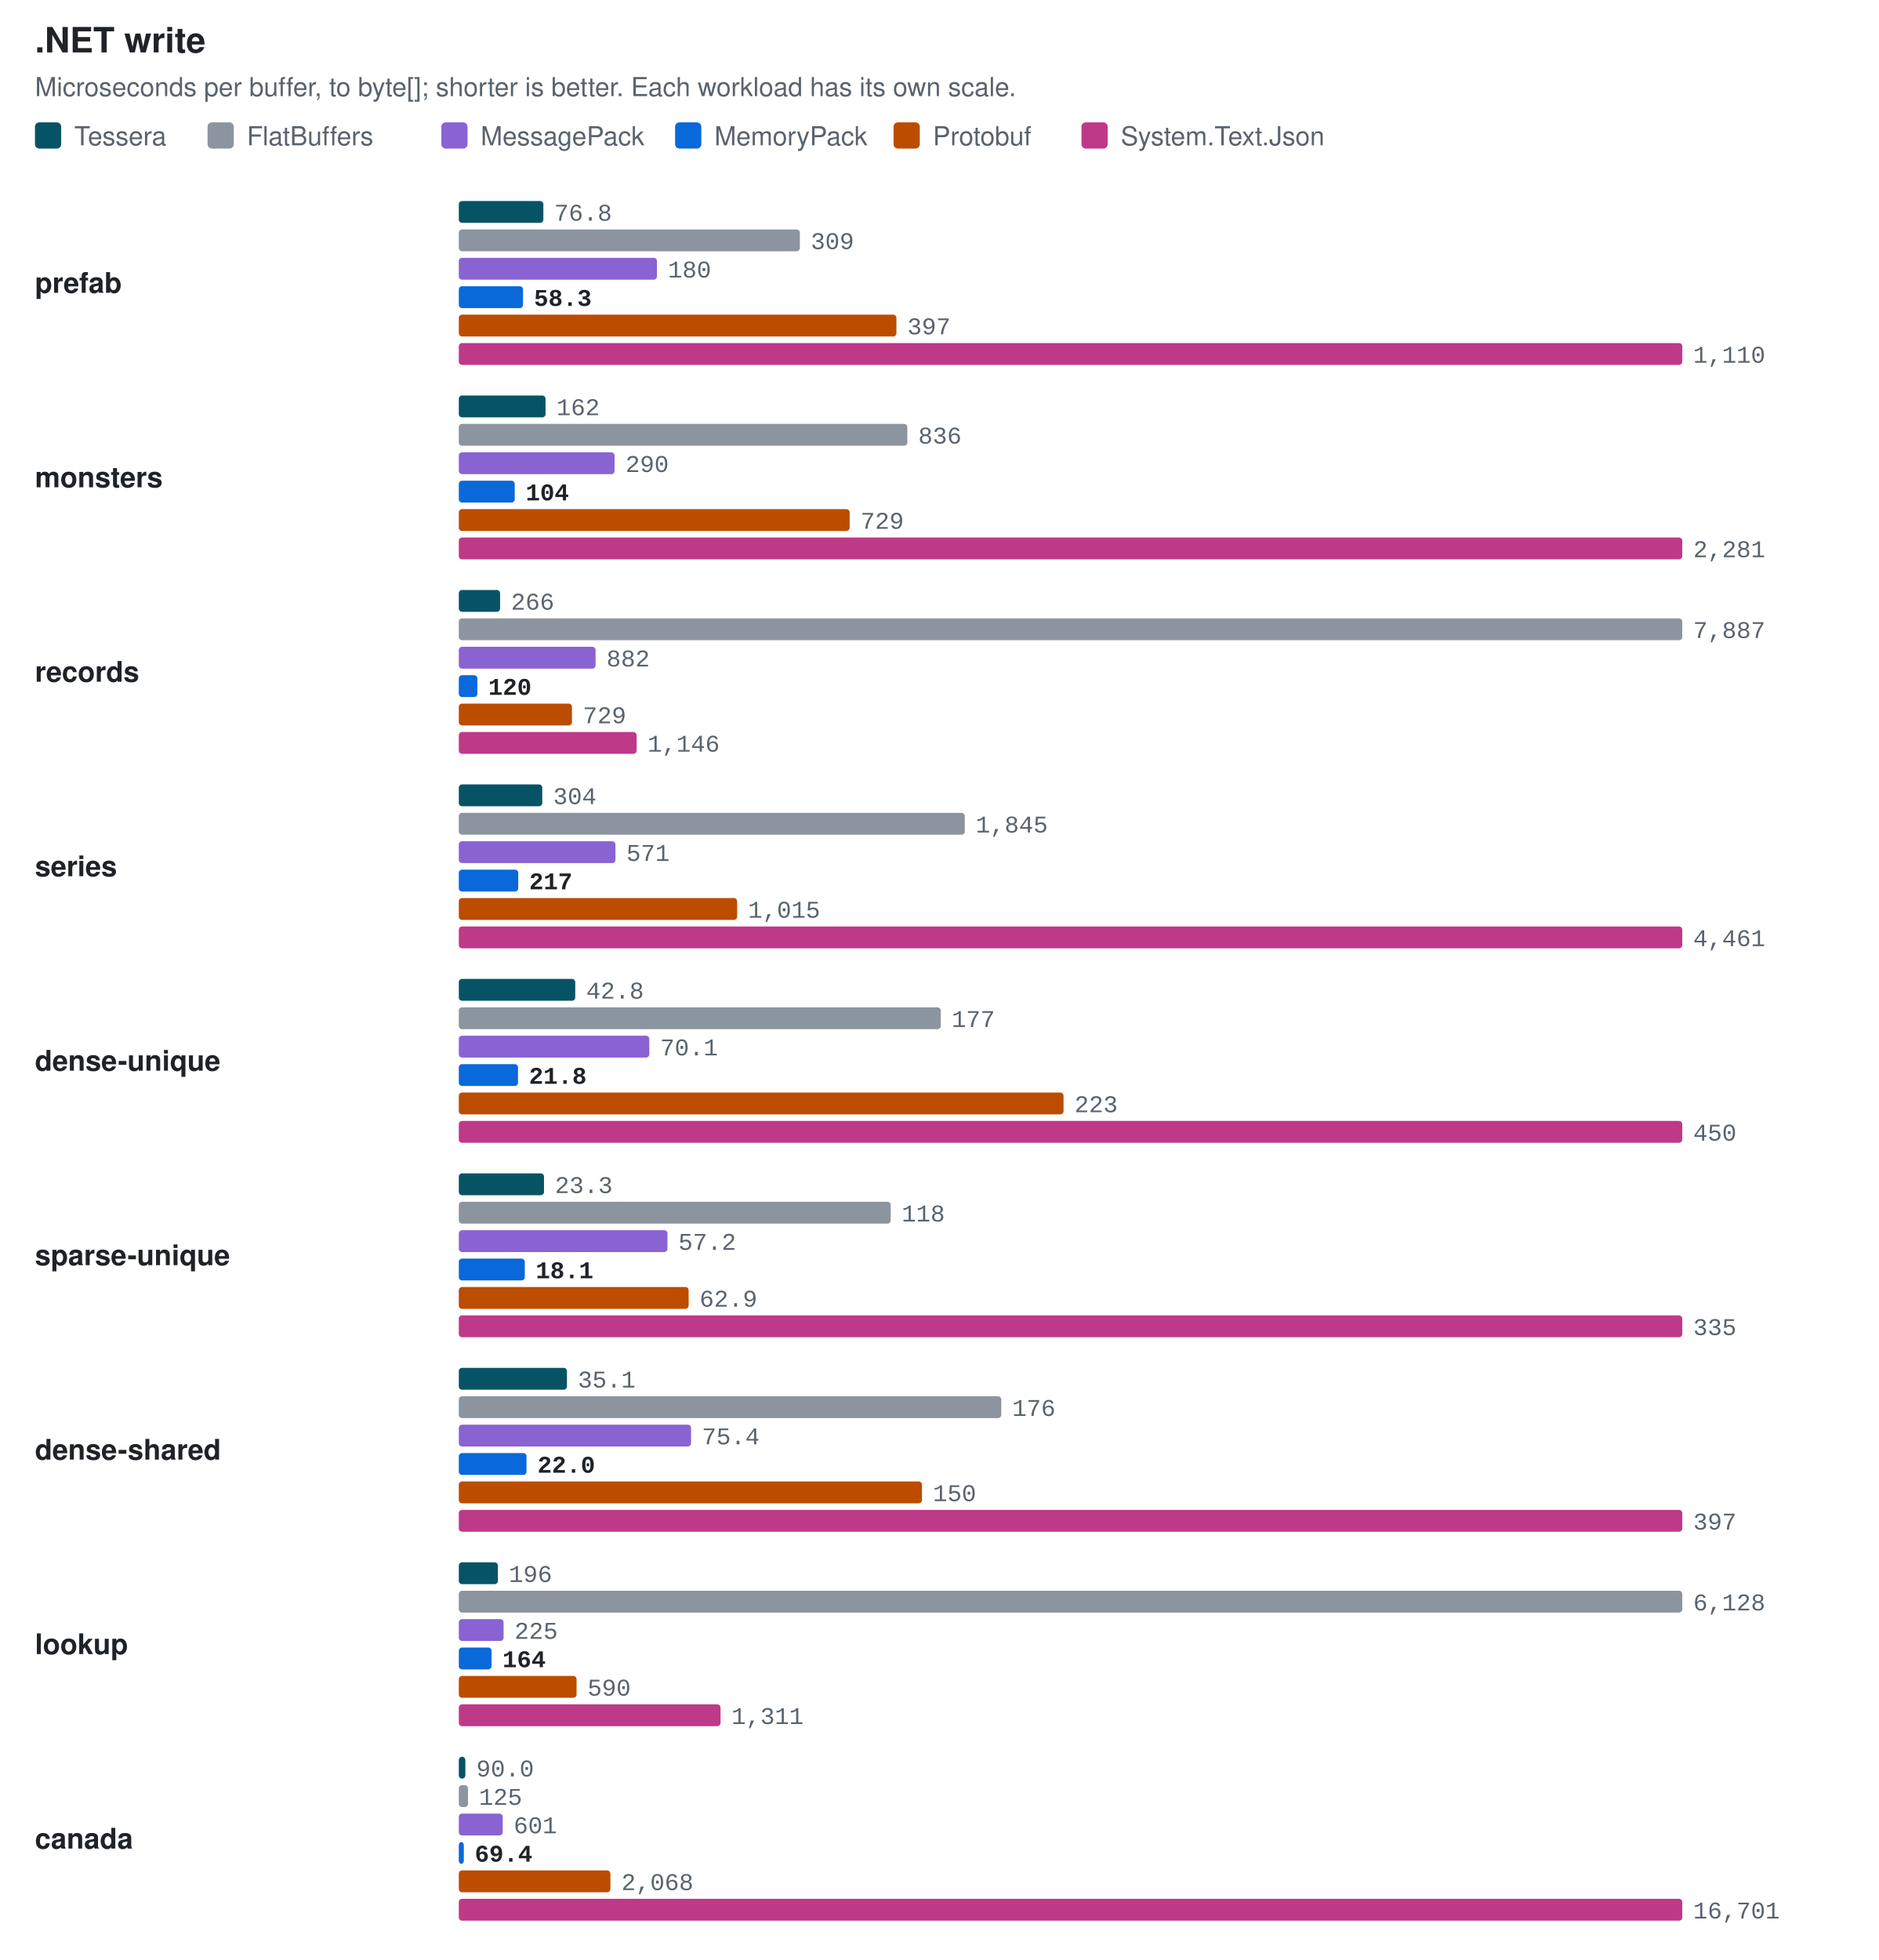
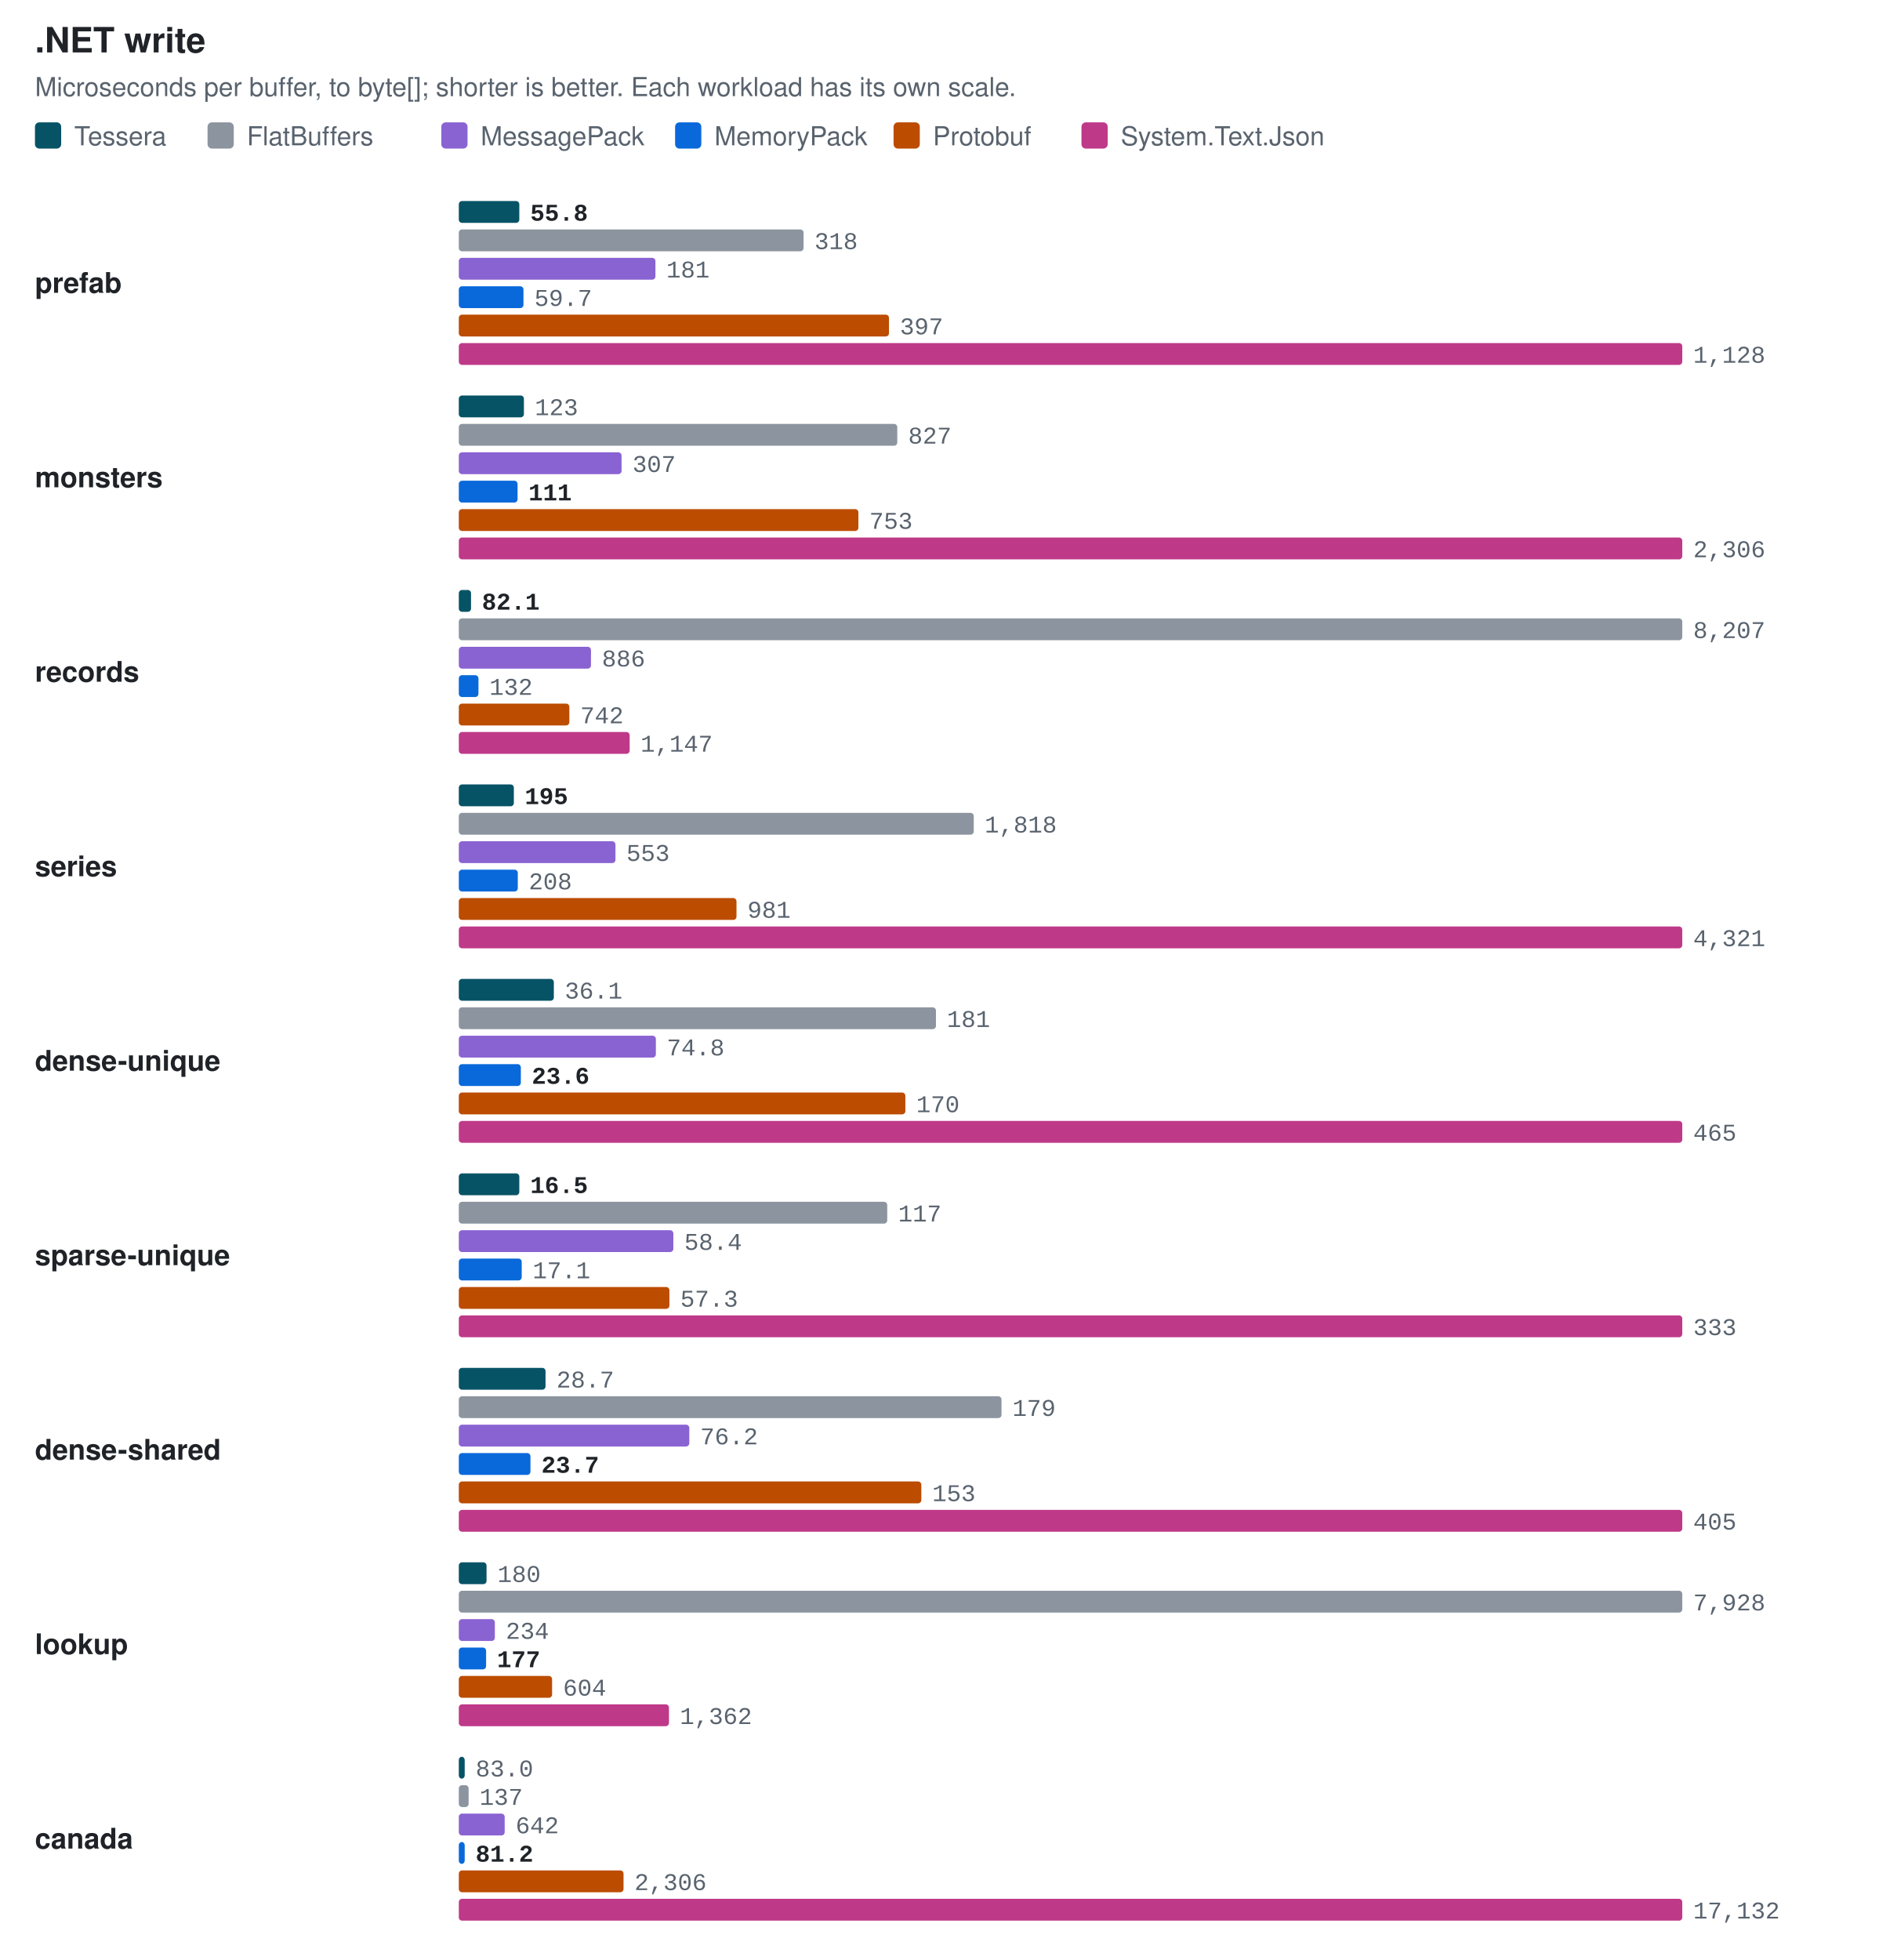
<svg xmlns="http://www.w3.org/2000/svg" width="860" height="897" viewBox="0 0 860 897" font-family="-apple-system, BlinkMacSystemFont, 'Segoe UI', Helvetica, Arial, sans-serif">
  <text x="16" y="24" fill="#1f2328" font-size="16" text-anchor="start" font-weight="600">.NET write</text>
  <text x="16" y="44" fill="#59636e" font-size="12" text-anchor="start">Microseconds per buffer, to byte[]; shorter is better. Each workload has its own scale.</text>
  <rect x="16" y="56" width="12" height="12" rx="2" fill="#075366" />
  <text x="34" y="66.5" fill="#59636e" font-size="12" text-anchor="start">Tessera</text>
  <rect x="95" y="56" width="12" height="12" rx="2" fill="#8c959f" />
  <text x="113" y="66.5" fill="#59636e" font-size="12" text-anchor="start">FlatBuffers</text>
  <rect x="202" y="56" width="12" height="12" rx="2" fill="#8a63d2" />
  <text x="220" y="66.5" fill="#59636e" font-size="12" text-anchor="start">MessagePack</text>
  <rect x="309" y="56" width="12" height="12" rx="2" fill="#0969da" />
  <text x="327" y="66.5" fill="#59636e" font-size="12" text-anchor="start">MemoryPack</text>
  <rect x="409" y="56" width="12" height="12" rx="2" fill="#bc4c00" />
  <text x="427" y="66.5" fill="#59636e" font-size="12" text-anchor="start">Protobuf</text>
  <rect x="495" y="56" width="12" height="12" rx="2" fill="#bf3989" />
  <text x="513" y="66.5" fill="#59636e" font-size="12" text-anchor="start">System.Text.Json</text>
  <text x="16" y="134" fill="#1f2328" font-size="13" text-anchor="start" font-weight="600">prefab</text>
-   <rect x="210" y="92" width="38.7" height="10" rx="1.5" fill="#075366" />
-   <text x="253.7" y="101" fill="#59636e" font-size="11" text-anchor="start" font-family="ui-monospace, SFMono-Regular, Consolas, 'Liberation Mono', monospace">76.8</text>
-   <rect x="210" y="105" width="156.1" height="10" rx="1.5" fill="#8c959f" />
-   <text x="371.1" y="114" fill="#59636e" font-size="11" text-anchor="start" font-family="ui-monospace, SFMono-Regular, Consolas, 'Liberation Mono', monospace">309</text>
-   <rect x="210" y="118" width="90.7" height="10" rx="1.5" fill="#8a63d2" />
-   <text x="305.7" y="127" fill="#59636e" font-size="11" text-anchor="start" font-family="ui-monospace, SFMono-Regular, Consolas, 'Liberation Mono', monospace">180</text>
-   <rect x="210" y="131" width="29.4" height="10" rx="1.5" fill="#0969da" />
-   <text x="244.4" y="140" fill="#1f2328" font-size="11" text-anchor="start" font-weight="600" font-family="ui-monospace, SFMono-Regular, Consolas, 'Liberation Mono', monospace">58.3</text>
-   <rect x="210" y="144" width="200.3" height="10" rx="1.5" fill="#bc4c00" />
-   <text x="415.3" y="153" fill="#59636e" font-size="11" text-anchor="start" font-family="ui-monospace, SFMono-Regular, Consolas, 'Liberation Mono', monospace">397</text>
+   <rect x="210" y="92" width="27.7" height="10" rx="1.5" fill="#075366" />
+   <text x="242.7" y="101" fill="#1f2328" font-size="11" text-anchor="start" font-weight="600" font-family="ui-monospace, SFMono-Regular, Consolas, 'Liberation Mono', monospace">55.8</text>
+   <rect x="210" y="105" width="157.8" height="10" rx="1.5" fill="#8c959f" />
+   <text x="372.8" y="114" fill="#59636e" font-size="11" text-anchor="start" font-family="ui-monospace, SFMono-Regular, Consolas, 'Liberation Mono', monospace">318</text>
+   <rect x="210" y="118" width="90" height="10" rx="1.5" fill="#8a63d2" />
+   <text x="305" y="127" fill="#59636e" font-size="11" text-anchor="start" font-family="ui-monospace, SFMono-Regular, Consolas, 'Liberation Mono', monospace">181</text>
+   <rect x="210" y="131" width="29.6" height="10" rx="1.5" fill="#0969da" />
+   <text x="244.6" y="140" fill="#59636e" font-size="11" text-anchor="start" font-family="ui-monospace, SFMono-Regular, Consolas, 'Liberation Mono', monospace">59.7</text>
+   <rect x="210" y="144" width="196.9" height="10" rx="1.5" fill="#bc4c00" />
+   <text x="411.9" y="153" fill="#59636e" font-size="11" text-anchor="start" font-family="ui-monospace, SFMono-Regular, Consolas, 'Liberation Mono', monospace">397</text>
  <rect x="210" y="157" width="560" height="10" rx="1.5" fill="#bf3989" />
-   <text x="775" y="166" fill="#59636e" font-size="11" text-anchor="start" font-family="ui-monospace, SFMono-Regular, Consolas, 'Liberation Mono', monospace">1,110</text>
+   <text x="775" y="166" fill="#59636e" font-size="11" text-anchor="start" font-family="ui-monospace, SFMono-Regular, Consolas, 'Liberation Mono', monospace">1,128</text>
  <text x="16" y="223" fill="#1f2328" font-size="13" text-anchor="start" font-weight="600">monsters</text>
-   <rect x="210" y="181" width="39.7" height="10" rx="1.5" fill="#075366" />
-   <text x="254.7" y="190" fill="#59636e" font-size="11" text-anchor="start" font-family="ui-monospace, SFMono-Regular, Consolas, 'Liberation Mono', monospace">162</text>
-   <rect x="210" y="194" width="205.3" height="10" rx="1.5" fill="#8c959f" />
-   <text x="420.3" y="203" fill="#59636e" font-size="11" text-anchor="start" font-family="ui-monospace, SFMono-Regular, Consolas, 'Liberation Mono', monospace">836</text>
-   <rect x="210" y="207" width="71.3" height="10" rx="1.5" fill="#8a63d2" />
-   <text x="286.3" y="216" fill="#59636e" font-size="11" text-anchor="start" font-family="ui-monospace, SFMono-Regular, Consolas, 'Liberation Mono', monospace">290</text>
-   <rect x="210" y="220" width="25.6" height="10" rx="1.5" fill="#0969da" />
-   <text x="240.6" y="229" fill="#1f2328" font-size="11" text-anchor="start" font-weight="600" font-family="ui-monospace, SFMono-Regular, Consolas, 'Liberation Mono', monospace">104</text>
-   <rect x="210" y="233" width="178.9" height="10" rx="1.5" fill="#bc4c00" />
-   <text x="393.9" y="242" fill="#59636e" font-size="11" text-anchor="start" font-family="ui-monospace, SFMono-Regular, Consolas, 'Liberation Mono', monospace">729</text>
+   <rect x="210" y="181" width="29.8" height="10" rx="1.5" fill="#075366" />
+   <text x="244.8" y="190" fill="#59636e" font-size="11" text-anchor="start" font-family="ui-monospace, SFMono-Regular, Consolas, 'Liberation Mono', monospace">123</text>
+   <rect x="210" y="194" width="200.7" height="10" rx="1.5" fill="#8c959f" />
+   <text x="415.7" y="203" fill="#59636e" font-size="11" text-anchor="start" font-family="ui-monospace, SFMono-Regular, Consolas, 'Liberation Mono', monospace">827</text>
+   <rect x="210" y="207" width="74.5" height="10" rx="1.5" fill="#8a63d2" />
+   <text x="289.5" y="216" fill="#59636e" font-size="11" text-anchor="start" font-family="ui-monospace, SFMono-Regular, Consolas, 'Liberation Mono', monospace">307</text>
+   <rect x="210" y="220" width="26.9" height="10" rx="1.5" fill="#0969da" />
+   <text x="241.9" y="229" fill="#1f2328" font-size="11" text-anchor="start" font-weight="600" font-family="ui-monospace, SFMono-Regular, Consolas, 'Liberation Mono', monospace">111</text>
+   <rect x="210" y="233" width="182.9" height="10" rx="1.5" fill="#bc4c00" />
+   <text x="397.9" y="242" fill="#59636e" font-size="11" text-anchor="start" font-family="ui-monospace, SFMono-Regular, Consolas, 'Liberation Mono', monospace">753</text>
  <rect x="210" y="246" width="560" height="10" rx="1.5" fill="#bf3989" />
-   <text x="775" y="255" fill="#59636e" font-size="11" text-anchor="start" font-family="ui-monospace, SFMono-Regular, Consolas, 'Liberation Mono', monospace">2,281</text>
+   <text x="775" y="255" fill="#59636e" font-size="11" text-anchor="start" font-family="ui-monospace, SFMono-Regular, Consolas, 'Liberation Mono', monospace">2,306</text>
  <text x="16" y="312" fill="#1f2328" font-size="13" text-anchor="start" font-weight="600">records</text>
-   <rect x="210" y="270" width="18.9" height="10" rx="1.5" fill="#075366" />
-   <text x="233.9" y="279" fill="#59636e" font-size="11" text-anchor="start" font-family="ui-monospace, SFMono-Regular, Consolas, 'Liberation Mono', monospace">266</text>
+   <rect x="210" y="270" width="5.6" height="10" rx="1.5" fill="#075366" />
+   <text x="220.6" y="279" fill="#1f2328" font-size="11" text-anchor="start" font-weight="600" font-family="ui-monospace, SFMono-Regular, Consolas, 'Liberation Mono', monospace">82.1</text>
  <rect x="210" y="283" width="560" height="10" rx="1.5" fill="#8c959f" />
-   <text x="775" y="292" fill="#59636e" font-size="11" text-anchor="start" font-family="ui-monospace, SFMono-Regular, Consolas, 'Liberation Mono', monospace">7,887</text>
-   <rect x="210" y="296" width="62.6" height="10" rx="1.5" fill="#8a63d2" />
-   <text x="277.6" y="305" fill="#59636e" font-size="11" text-anchor="start" font-family="ui-monospace, SFMono-Regular, Consolas, 'Liberation Mono', monospace">882</text>
-   <rect x="210" y="309" width="8.5" height="10" rx="1.5" fill="#0969da" />
-   <text x="223.5" y="318" fill="#1f2328" font-size="11" text-anchor="start" font-weight="600" font-family="ui-monospace, SFMono-Regular, Consolas, 'Liberation Mono', monospace">120</text>
-   <rect x="210" y="322" width="51.8" height="10" rx="1.5" fill="#bc4c00" />
-   <text x="266.8" y="331" fill="#59636e" font-size="11" text-anchor="start" font-family="ui-monospace, SFMono-Regular, Consolas, 'Liberation Mono', monospace">729</text>
-   <rect x="210" y="335" width="81.4" height="10" rx="1.5" fill="#bf3989" />
-   <text x="296.4" y="344" fill="#59636e" font-size="11" text-anchor="start" font-family="ui-monospace, SFMono-Regular, Consolas, 'Liberation Mono', monospace">1,146</text>
+   <text x="775" y="292" fill="#59636e" font-size="11" text-anchor="start" font-family="ui-monospace, SFMono-Regular, Consolas, 'Liberation Mono', monospace">8,207</text>
+   <rect x="210" y="296" width="60.5" height="10" rx="1.5" fill="#8a63d2" />
+   <text x="275.5" y="305" fill="#59636e" font-size="11" text-anchor="start" font-family="ui-monospace, SFMono-Regular, Consolas, 'Liberation Mono', monospace">886</text>
+   <rect x="210" y="309" width="9" height="10" rx="1.5" fill="#0969da" />
+   <text x="224" y="318" fill="#59636e" font-size="11" text-anchor="start" font-family="ui-monospace, SFMono-Regular, Consolas, 'Liberation Mono', monospace">132</text>
+   <rect x="210" y="322" width="50.6" height="10" rx="1.5" fill="#bc4c00" />
+   <text x="265.6" y="331" fill="#59636e" font-size="11" text-anchor="start" font-family="ui-monospace, SFMono-Regular, Consolas, 'Liberation Mono', monospace">742</text>
+   <rect x="210" y="335" width="78.2" height="10" rx="1.5" fill="#bf3989" />
+   <text x="293.2" y="344" fill="#59636e" font-size="11" text-anchor="start" font-family="ui-monospace, SFMono-Regular, Consolas, 'Liberation Mono', monospace">1,147</text>
  <text x="16" y="401" fill="#1f2328" font-size="13" text-anchor="start" font-weight="600">series</text>
-   <rect x="210" y="359" width="38.2" height="10" rx="1.5" fill="#075366" />
-   <text x="253.2" y="368" fill="#59636e" font-size="11" text-anchor="start" font-family="ui-monospace, SFMono-Regular, Consolas, 'Liberation Mono', monospace">304</text>
-   <rect x="210" y="372" width="231.6" height="10" rx="1.5" fill="#8c959f" />
-   <text x="446.6" y="381" fill="#59636e" font-size="11" text-anchor="start" font-family="ui-monospace, SFMono-Regular, Consolas, 'Liberation Mono', monospace">1,845</text>
+   <rect x="210" y="359" width="25.2" height="10" rx="1.5" fill="#075366" />
+   <text x="240.2" y="368" fill="#1f2328" font-size="11" text-anchor="start" font-weight="600" font-family="ui-monospace, SFMono-Regular, Consolas, 'Liberation Mono', monospace">195</text>
+   <rect x="210" y="372" width="235.7" height="10" rx="1.5" fill="#8c959f" />
+   <text x="450.7" y="381" fill="#59636e" font-size="11" text-anchor="start" font-family="ui-monospace, SFMono-Regular, Consolas, 'Liberation Mono', monospace">1,818</text>
  <rect x="210" y="385" width="71.7" height="10" rx="1.5" fill="#8a63d2" />
-   <text x="286.7" y="394" fill="#59636e" font-size="11" text-anchor="start" font-family="ui-monospace, SFMono-Regular, Consolas, 'Liberation Mono', monospace">571</text>
-   <rect x="210" y="398" width="27.2" height="10" rx="1.5" fill="#0969da" />
-   <text x="242.2" y="407" fill="#1f2328" font-size="11" text-anchor="start" font-weight="600" font-family="ui-monospace, SFMono-Regular, Consolas, 'Liberation Mono', monospace">217</text>
-   <rect x="210" y="411" width="127.4" height="10" rx="1.5" fill="#bc4c00" />
-   <text x="342.4" y="420" fill="#59636e" font-size="11" text-anchor="start" font-family="ui-monospace, SFMono-Regular, Consolas, 'Liberation Mono', monospace">1,015</text>
+   <text x="286.7" y="394" fill="#59636e" font-size="11" text-anchor="start" font-family="ui-monospace, SFMono-Regular, Consolas, 'Liberation Mono', monospace">553</text>
+   <rect x="210" y="398" width="27" height="10" rx="1.5" fill="#0969da" />
+   <text x="242" y="407" fill="#59636e" font-size="11" text-anchor="start" font-family="ui-monospace, SFMono-Regular, Consolas, 'Liberation Mono', monospace">208</text>
+   <rect x="210" y="411" width="127.1" height="10" rx="1.5" fill="#bc4c00" />
+   <text x="342.1" y="420" fill="#59636e" font-size="11" text-anchor="start" font-family="ui-monospace, SFMono-Regular, Consolas, 'Liberation Mono', monospace">981</text>
  <rect x="210" y="424" width="560" height="10" rx="1.5" fill="#bf3989" />
-   <text x="775" y="433" fill="#59636e" font-size="11" text-anchor="start" font-family="ui-monospace, SFMono-Regular, Consolas, 'Liberation Mono', monospace">4,461</text>
+   <text x="775" y="433" fill="#59636e" font-size="11" text-anchor="start" font-family="ui-monospace, SFMono-Regular, Consolas, 'Liberation Mono', monospace">4,321</text>
  <text x="16" y="490" fill="#1f2328" font-size="13" text-anchor="start" font-weight="600">dense-unique</text>
-   <rect x="210" y="448" width="53.3" height="10" rx="1.5" fill="#075366" />
-   <text x="268.3" y="457" fill="#59636e" font-size="11" text-anchor="start" font-family="ui-monospace, SFMono-Regular, Consolas, 'Liberation Mono', monospace">42.8</text>
-   <rect x="210" y="461" width="220.6" height="10" rx="1.5" fill="#8c959f" />
-   <text x="435.6" y="470" fill="#59636e" font-size="11" text-anchor="start" font-family="ui-monospace, SFMono-Regular, Consolas, 'Liberation Mono', monospace">177</text>
-   <rect x="210" y="474" width="87.2" height="10" rx="1.5" fill="#8a63d2" />
-   <text x="302.2" y="483" fill="#59636e" font-size="11" text-anchor="start" font-family="ui-monospace, SFMono-Regular, Consolas, 'Liberation Mono', monospace">70.1</text>
-   <rect x="210" y="487" width="27.1" height="10" rx="1.5" fill="#0969da" />
-   <text x="242.1" y="496" fill="#1f2328" font-size="11" text-anchor="start" font-weight="600" font-family="ui-monospace, SFMono-Regular, Consolas, 'Liberation Mono', monospace">21.8</text>
-   <rect x="210" y="500" width="276.8" height="10" rx="1.5" fill="#bc4c00" />
-   <text x="491.8" y="509" fill="#59636e" font-size="11" text-anchor="start" font-family="ui-monospace, SFMono-Regular, Consolas, 'Liberation Mono', monospace">223</text>
+   <rect x="210" y="448" width="43.5" height="10" rx="1.5" fill="#075366" />
+   <text x="258.5" y="457" fill="#59636e" font-size="11" text-anchor="start" font-family="ui-monospace, SFMono-Regular, Consolas, 'Liberation Mono', monospace">36.1</text>
+   <rect x="210" y="461" width="218.4" height="10" rx="1.5" fill="#8c959f" />
+   <text x="433.4" y="470" fill="#59636e" font-size="11" text-anchor="start" font-family="ui-monospace, SFMono-Regular, Consolas, 'Liberation Mono', monospace">181</text>
+   <rect x="210" y="474" width="90.2" height="10" rx="1.5" fill="#8a63d2" />
+   <text x="305.2" y="483" fill="#59636e" font-size="11" text-anchor="start" font-family="ui-monospace, SFMono-Regular, Consolas, 'Liberation Mono', monospace">74.8</text>
+   <rect x="210" y="487" width="28.4" height="10" rx="1.5" fill="#0969da" />
+   <text x="243.4" y="496" fill="#1f2328" font-size="11" text-anchor="start" font-weight="600" font-family="ui-monospace, SFMono-Regular, Consolas, 'Liberation Mono', monospace">23.6</text>
+   <rect x="210" y="500" width="204.4" height="10" rx="1.5" fill="#bc4c00" />
+   <text x="419.4" y="509" fill="#59636e" font-size="11" text-anchor="start" font-family="ui-monospace, SFMono-Regular, Consolas, 'Liberation Mono', monospace">170</text>
  <rect x="210" y="513" width="560" height="10" rx="1.5" fill="#bf3989" />
-   <text x="775" y="522" fill="#59636e" font-size="11" text-anchor="start" font-family="ui-monospace, SFMono-Regular, Consolas, 'Liberation Mono', monospace">450</text>
+   <text x="775" y="522" fill="#59636e" font-size="11" text-anchor="start" font-family="ui-monospace, SFMono-Regular, Consolas, 'Liberation Mono', monospace">465</text>
  <text x="16" y="579" fill="#1f2328" font-size="13" text-anchor="start" font-weight="600">sparse-unique</text>
-   <rect x="210" y="537" width="39" height="10" rx="1.5" fill="#075366" />
-   <text x="254" y="546" fill="#59636e" font-size="11" text-anchor="start" font-family="ui-monospace, SFMono-Regular, Consolas, 'Liberation Mono', monospace">23.3</text>
-   <rect x="210" y="550" width="197.7" height="10" rx="1.5" fill="#8c959f" />
-   <text x="412.7" y="559" fill="#59636e" font-size="11" text-anchor="start" font-family="ui-monospace, SFMono-Regular, Consolas, 'Liberation Mono', monospace">118</text>
-   <rect x="210" y="563" width="95.5" height="10" rx="1.5" fill="#8a63d2" />
-   <text x="310.5" y="572" fill="#59636e" font-size="11" text-anchor="start" font-family="ui-monospace, SFMono-Regular, Consolas, 'Liberation Mono', monospace">57.2</text>
-   <rect x="210" y="576" width="30.2" height="10" rx="1.5" fill="#0969da" />
-   <text x="245.2" y="585" fill="#1f2328" font-size="11" text-anchor="start" font-weight="600" font-family="ui-monospace, SFMono-Regular, Consolas, 'Liberation Mono', monospace">18.1</text>
-   <rect x="210" y="589" width="105.2" height="10" rx="1.5" fill="#bc4c00" />
-   <text x="320.2" y="598" fill="#59636e" font-size="11" text-anchor="start" font-family="ui-monospace, SFMono-Regular, Consolas, 'Liberation Mono', monospace">62.9</text>
+   <rect x="210" y="537" width="27.7" height="10" rx="1.5" fill="#075366" />
+   <text x="242.7" y="546" fill="#1f2328" font-size="11" text-anchor="start" font-weight="600" font-family="ui-monospace, SFMono-Regular, Consolas, 'Liberation Mono', monospace">16.5</text>
+   <rect x="210" y="550" width="196.1" height="10" rx="1.5" fill="#8c959f" />
+   <text x="411.1" y="559" fill="#59636e" font-size="11" text-anchor="start" font-family="ui-monospace, SFMono-Regular, Consolas, 'Liberation Mono', monospace">117</text>
+   <rect x="210" y="563" width="98.2" height="10" rx="1.5" fill="#8a63d2" />
+   <text x="313.2" y="572" fill="#59636e" font-size="11" text-anchor="start" font-family="ui-monospace, SFMono-Regular, Consolas, 'Liberation Mono', monospace">58.4</text>
+   <rect x="210" y="576" width="28.8" height="10" rx="1.5" fill="#0969da" />
+   <text x="243.8" y="585" fill="#59636e" font-size="11" text-anchor="start" font-family="ui-monospace, SFMono-Regular, Consolas, 'Liberation Mono', monospace">17.1</text>
+   <rect x="210" y="589" width="96.4" height="10" rx="1.5" fill="#bc4c00" />
+   <text x="311.4" y="598" fill="#59636e" font-size="11" text-anchor="start" font-family="ui-monospace, SFMono-Regular, Consolas, 'Liberation Mono', monospace">57.3</text>
  <rect x="210" y="602" width="560" height="10" rx="1.5" fill="#bf3989" />
-   <text x="775" y="611" fill="#59636e" font-size="11" text-anchor="start" font-family="ui-monospace, SFMono-Regular, Consolas, 'Liberation Mono', monospace">335</text>
+   <text x="775" y="611" fill="#59636e" font-size="11" text-anchor="start" font-family="ui-monospace, SFMono-Regular, Consolas, 'Liberation Mono', monospace">333</text>
  <text x="16" y="668" fill="#1f2328" font-size="13" text-anchor="start" font-weight="600">dense-shared</text>
-   <rect x="210" y="626" width="49.5" height="10" rx="1.5" fill="#075366" />
-   <text x="264.5" y="635" fill="#59636e" font-size="11" text-anchor="start" font-family="ui-monospace, SFMono-Regular, Consolas, 'Liberation Mono', monospace">35.1</text>
-   <rect x="210" y="639" width="248.3" height="10" rx="1.5" fill="#8c959f" />
-   <text x="463.3" y="648" fill="#59636e" font-size="11" text-anchor="start" font-family="ui-monospace, SFMono-Regular, Consolas, 'Liberation Mono', monospace">176</text>
-   <rect x="210" y="652" width="106.3" height="10" rx="1.5" fill="#8a63d2" />
-   <text x="321.3" y="661" fill="#59636e" font-size="11" text-anchor="start" font-family="ui-monospace, SFMono-Regular, Consolas, 'Liberation Mono', monospace">75.4</text>
-   <rect x="210" y="665" width="31" height="10" rx="1.5" fill="#0969da" />
-   <text x="246" y="674" fill="#1f2328" font-size="11" text-anchor="start" font-weight="600" font-family="ui-monospace, SFMono-Regular, Consolas, 'Liberation Mono', monospace">22.0</text>
-   <rect x="210" y="678" width="212" height="10" rx="1.5" fill="#bc4c00" />
-   <text x="427" y="687" fill="#59636e" font-size="11" text-anchor="start" font-family="ui-monospace, SFMono-Regular, Consolas, 'Liberation Mono', monospace">150</text>
+   <rect x="210" y="626" width="39.7" height="10" rx="1.5" fill="#075366" />
+   <text x="254.7" y="635" fill="#59636e" font-size="11" text-anchor="start" font-family="ui-monospace, SFMono-Regular, Consolas, 'Liberation Mono', monospace">28.7</text>
+   <rect x="210" y="639" width="248.4" height="10" rx="1.5" fill="#8c959f" />
+   <text x="463.4" y="648" fill="#59636e" font-size="11" text-anchor="start" font-family="ui-monospace, SFMono-Regular, Consolas, 'Liberation Mono', monospace">179</text>
+   <rect x="210" y="652" width="105.5" height="10" rx="1.5" fill="#8a63d2" />
+   <text x="320.5" y="661" fill="#59636e" font-size="11" text-anchor="start" font-family="ui-monospace, SFMono-Regular, Consolas, 'Liberation Mono', monospace">76.2</text>
+   <rect x="210" y="665" width="32.8" height="10" rx="1.5" fill="#0969da" />
+   <text x="247.8" y="674" fill="#1f2328" font-size="11" text-anchor="start" font-weight="600" font-family="ui-monospace, SFMono-Regular, Consolas, 'Liberation Mono', monospace">23.7</text>
+   <rect x="210" y="678" width="211.7" height="10" rx="1.5" fill="#bc4c00" />
+   <text x="426.7" y="687" fill="#59636e" font-size="11" text-anchor="start" font-family="ui-monospace, SFMono-Regular, Consolas, 'Liberation Mono', monospace">153</text>
  <rect x="210" y="691" width="560" height="10" rx="1.5" fill="#bf3989" />
-   <text x="775" y="700" fill="#59636e" font-size="11" text-anchor="start" font-family="ui-monospace, SFMono-Regular, Consolas, 'Liberation Mono', monospace">397</text>
+   <text x="775" y="700" fill="#59636e" font-size="11" text-anchor="start" font-family="ui-monospace, SFMono-Regular, Consolas, 'Liberation Mono', monospace">405</text>
  <text x="16" y="757" fill="#1f2328" font-size="13" text-anchor="start" font-weight="600">lookup</text>
-   <rect x="210" y="715" width="17.9" height="10" rx="1.5" fill="#075366" />
-   <text x="232.9" y="724" fill="#59636e" font-size="11" text-anchor="start" font-family="ui-monospace, SFMono-Regular, Consolas, 'Liberation Mono', monospace">196</text>
+   <rect x="210" y="715" width="12.7" height="10" rx="1.5" fill="#075366" />
+   <text x="227.7" y="724" fill="#59636e" font-size="11" text-anchor="start" font-family="ui-monospace, SFMono-Regular, Consolas, 'Liberation Mono', monospace">180</text>
  <rect x="210" y="728" width="560" height="10" rx="1.5" fill="#8c959f" />
-   <text x="775" y="737" fill="#59636e" font-size="11" text-anchor="start" font-family="ui-monospace, SFMono-Regular, Consolas, 'Liberation Mono', monospace">6,128</text>
-   <rect x="210" y="741" width="20.5" height="10" rx="1.5" fill="#8a63d2" />
-   <text x="235.5" y="750" fill="#59636e" font-size="11" text-anchor="start" font-family="ui-monospace, SFMono-Regular, Consolas, 'Liberation Mono', monospace">225</text>
-   <rect x="210" y="754" width="15" height="10" rx="1.5" fill="#0969da" />
-   <text x="230" y="763" fill="#1f2328" font-size="11" text-anchor="start" font-weight="600" font-family="ui-monospace, SFMono-Regular, Consolas, 'Liberation Mono', monospace">164</text>
-   <rect x="210" y="767" width="53.9" height="10" rx="1.5" fill="#bc4c00" />
-   <text x="268.9" y="776" fill="#59636e" font-size="11" text-anchor="start" font-family="ui-monospace, SFMono-Regular, Consolas, 'Liberation Mono', monospace">590</text>
-   <rect x="210" y="780" width="119.8" height="10" rx="1.5" fill="#bf3989" />
-   <text x="334.8" y="789" fill="#59636e" font-size="11" text-anchor="start" font-family="ui-monospace, SFMono-Regular, Consolas, 'Liberation Mono', monospace">1,311</text>
+   <text x="775" y="737" fill="#59636e" font-size="11" text-anchor="start" font-family="ui-monospace, SFMono-Regular, Consolas, 'Liberation Mono', monospace">7,928</text>
+   <rect x="210" y="741" width="16.5" height="10" rx="1.5" fill="#8a63d2" />
+   <text x="231.5" y="750" fill="#59636e" font-size="11" text-anchor="start" font-family="ui-monospace, SFMono-Regular, Consolas, 'Liberation Mono', monospace">234</text>
+   <rect x="210" y="754" width="12.5" height="10" rx="1.5" fill="#0969da" />
+   <text x="227.5" y="763" fill="#1f2328" font-size="11" text-anchor="start" font-weight="600" font-family="ui-monospace, SFMono-Regular, Consolas, 'Liberation Mono', monospace">177</text>
+   <rect x="210" y="767" width="42.7" height="10" rx="1.5" fill="#bc4c00" />
+   <text x="257.7" y="776" fill="#59636e" font-size="11" text-anchor="start" font-family="ui-monospace, SFMono-Regular, Consolas, 'Liberation Mono', monospace">604</text>
+   <rect x="210" y="780" width="96.2" height="10" rx="1.5" fill="#bf3989" />
+   <text x="311.2" y="789" fill="#59636e" font-size="11" text-anchor="start" font-family="ui-monospace, SFMono-Regular, Consolas, 'Liberation Mono', monospace">1,362</text>
  <text x="16" y="846" fill="#1f2328" font-size="13" text-anchor="start" font-weight="600">canada</text>
-   <rect x="210" y="804" width="3" height="10" rx="1.5" fill="#075366" />
-   <text x="218" y="813" fill="#59636e" font-size="11" text-anchor="start" font-family="ui-monospace, SFMono-Regular, Consolas, 'Liberation Mono', monospace">90.0</text>
-   <rect x="210" y="817" width="4.2" height="10" rx="1.5" fill="#8c959f" />
-   <text x="219.2" y="826" fill="#59636e" font-size="11" text-anchor="start" font-family="ui-monospace, SFMono-Regular, Consolas, 'Liberation Mono', monospace">125</text>
-   <rect x="210" y="830" width="20.1" height="10" rx="1.5" fill="#8a63d2" />
-   <text x="235.1" y="839" fill="#59636e" font-size="11" text-anchor="start" font-family="ui-monospace, SFMono-Regular, Consolas, 'Liberation Mono', monospace">601</text>
-   <rect x="210" y="843" width="2.3" height="10" rx="1.5" fill="#0969da" />
-   <text x="217.3" y="852" fill="#1f2328" font-size="11" text-anchor="start" font-weight="600" font-family="ui-monospace, SFMono-Regular, Consolas, 'Liberation Mono', monospace">69.4</text>
-   <rect x="210" y="856" width="69.4" height="10" rx="1.5" fill="#bc4c00" />
-   <text x="284.4" y="865" fill="#59636e" font-size="11" text-anchor="start" font-family="ui-monospace, SFMono-Regular, Consolas, 'Liberation Mono', monospace">2,068</text>
+   <rect x="210" y="804" width="2.7" height="10" rx="1.5" fill="#075366" />
+   <text x="217.7" y="813" fill="#59636e" font-size="11" text-anchor="start" font-family="ui-monospace, SFMono-Regular, Consolas, 'Liberation Mono', monospace">83.0</text>
+   <rect x="210" y="817" width="4.5" height="10" rx="1.5" fill="#8c959f" />
+   <text x="219.5" y="826" fill="#59636e" font-size="11" text-anchor="start" font-family="ui-monospace, SFMono-Regular, Consolas, 'Liberation Mono', monospace">137</text>
+   <rect x="210" y="830" width="21" height="10" rx="1.5" fill="#8a63d2" />
+   <text x="236" y="839" fill="#59636e" font-size="11" text-anchor="start" font-family="ui-monospace, SFMono-Regular, Consolas, 'Liberation Mono', monospace">642</text>
+   <rect x="210" y="843" width="2.7" height="10" rx="1.5" fill="#0969da" />
+   <text x="217.7" y="852" fill="#1f2328" font-size="11" text-anchor="start" font-weight="600" font-family="ui-monospace, SFMono-Regular, Consolas, 'Liberation Mono', monospace">81.2</text>
+   <rect x="210" y="856" width="75.4" height="10" rx="1.5" fill="#bc4c00" />
+   <text x="290.4" y="865" fill="#59636e" font-size="11" text-anchor="start" font-family="ui-monospace, SFMono-Regular, Consolas, 'Liberation Mono', monospace">2,306</text>
  <rect x="210" y="869" width="560" height="10" rx="1.5" fill="#bf3989" />
-   <text x="775" y="878" fill="#59636e" font-size="11" text-anchor="start" font-family="ui-monospace, SFMono-Regular, Consolas, 'Liberation Mono', monospace">16,701</text>
+   <text x="775" y="878" fill="#59636e" font-size="11" text-anchor="start" font-family="ui-monospace, SFMono-Regular, Consolas, 'Liberation Mono', monospace">17,132</text>
</svg>
